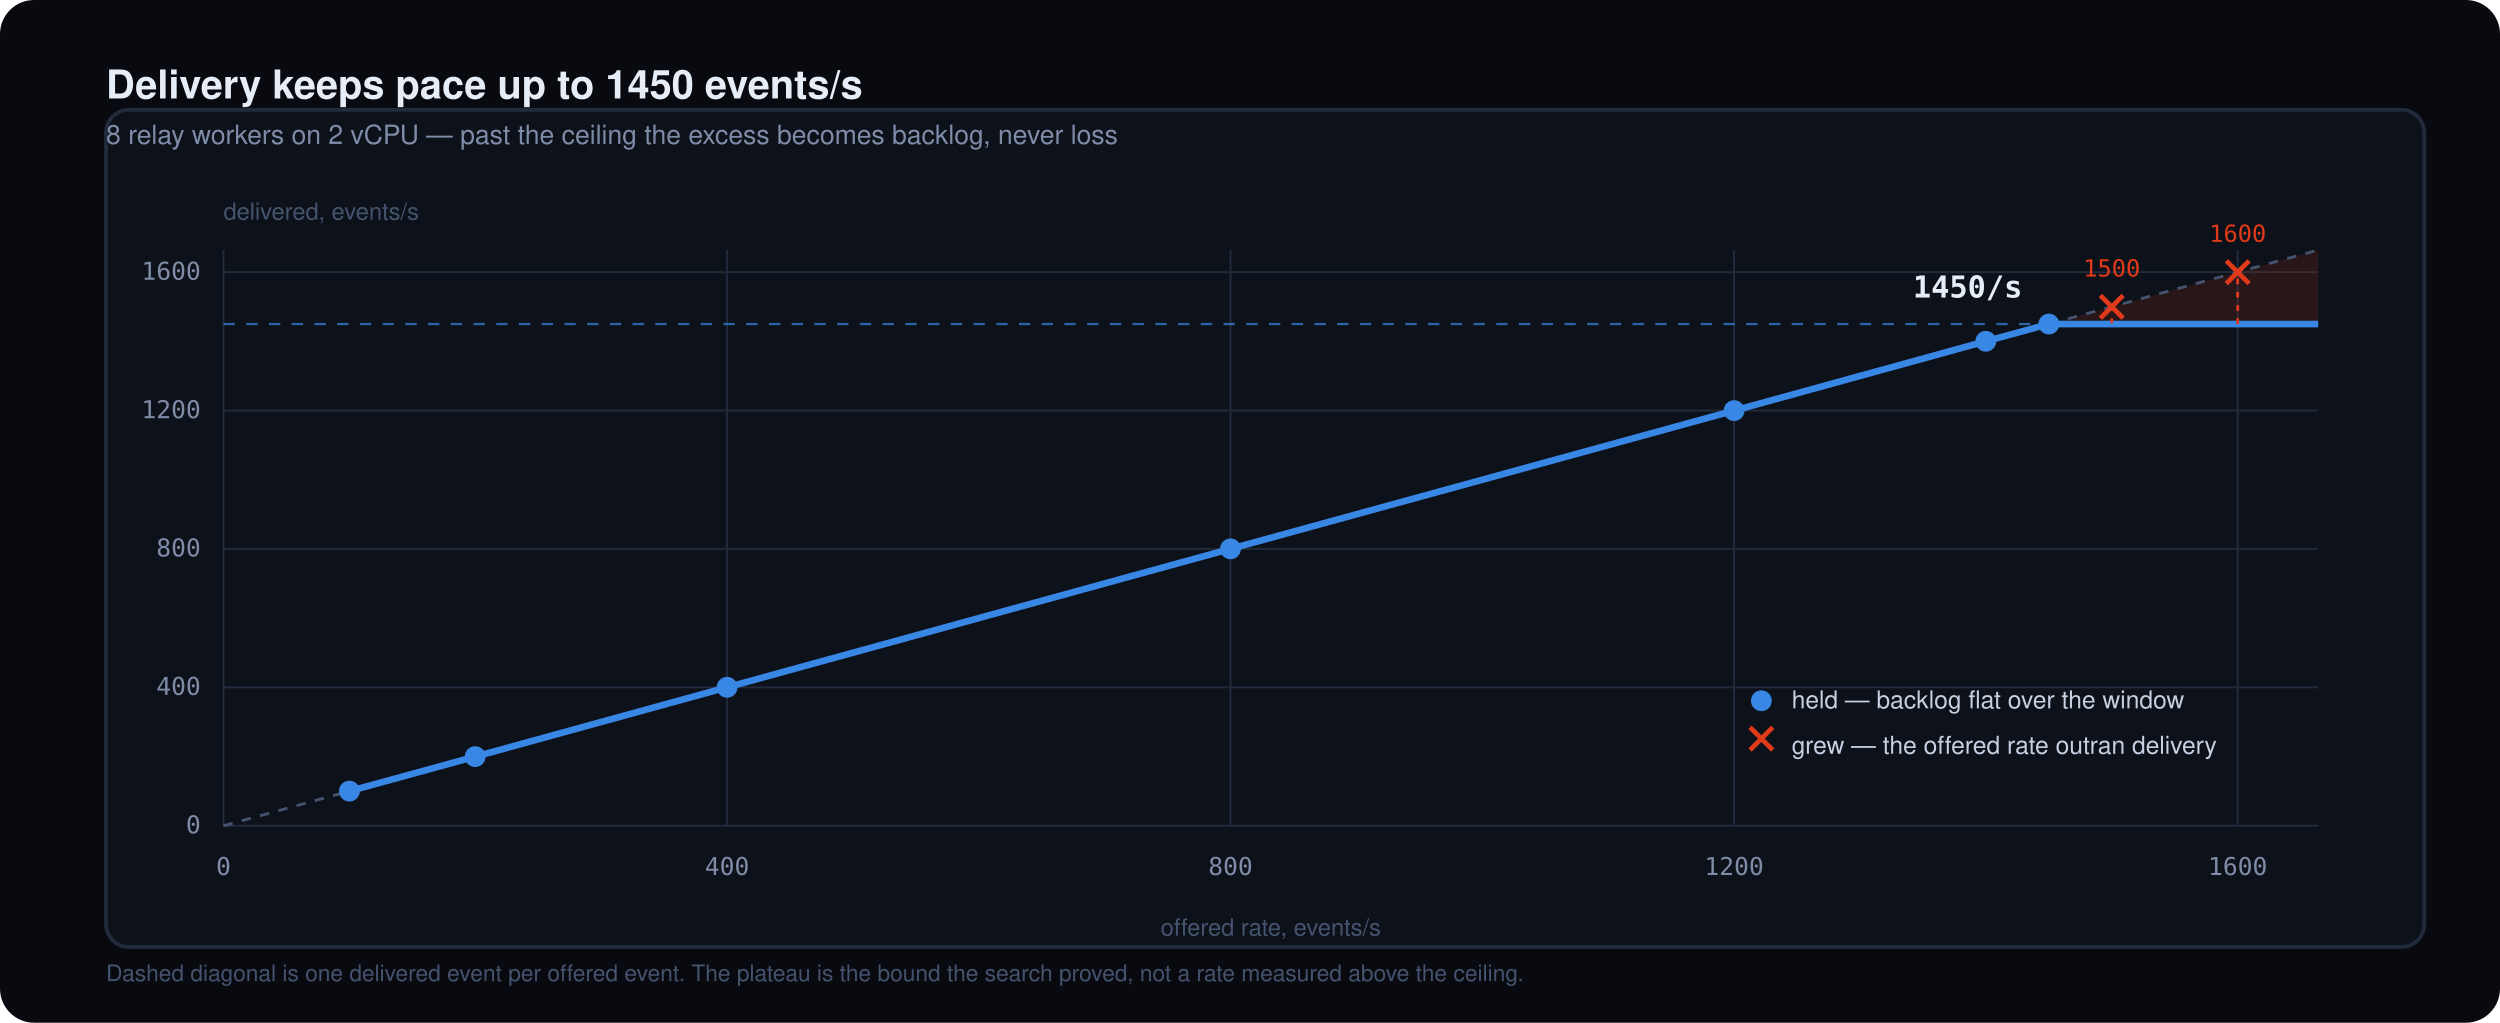
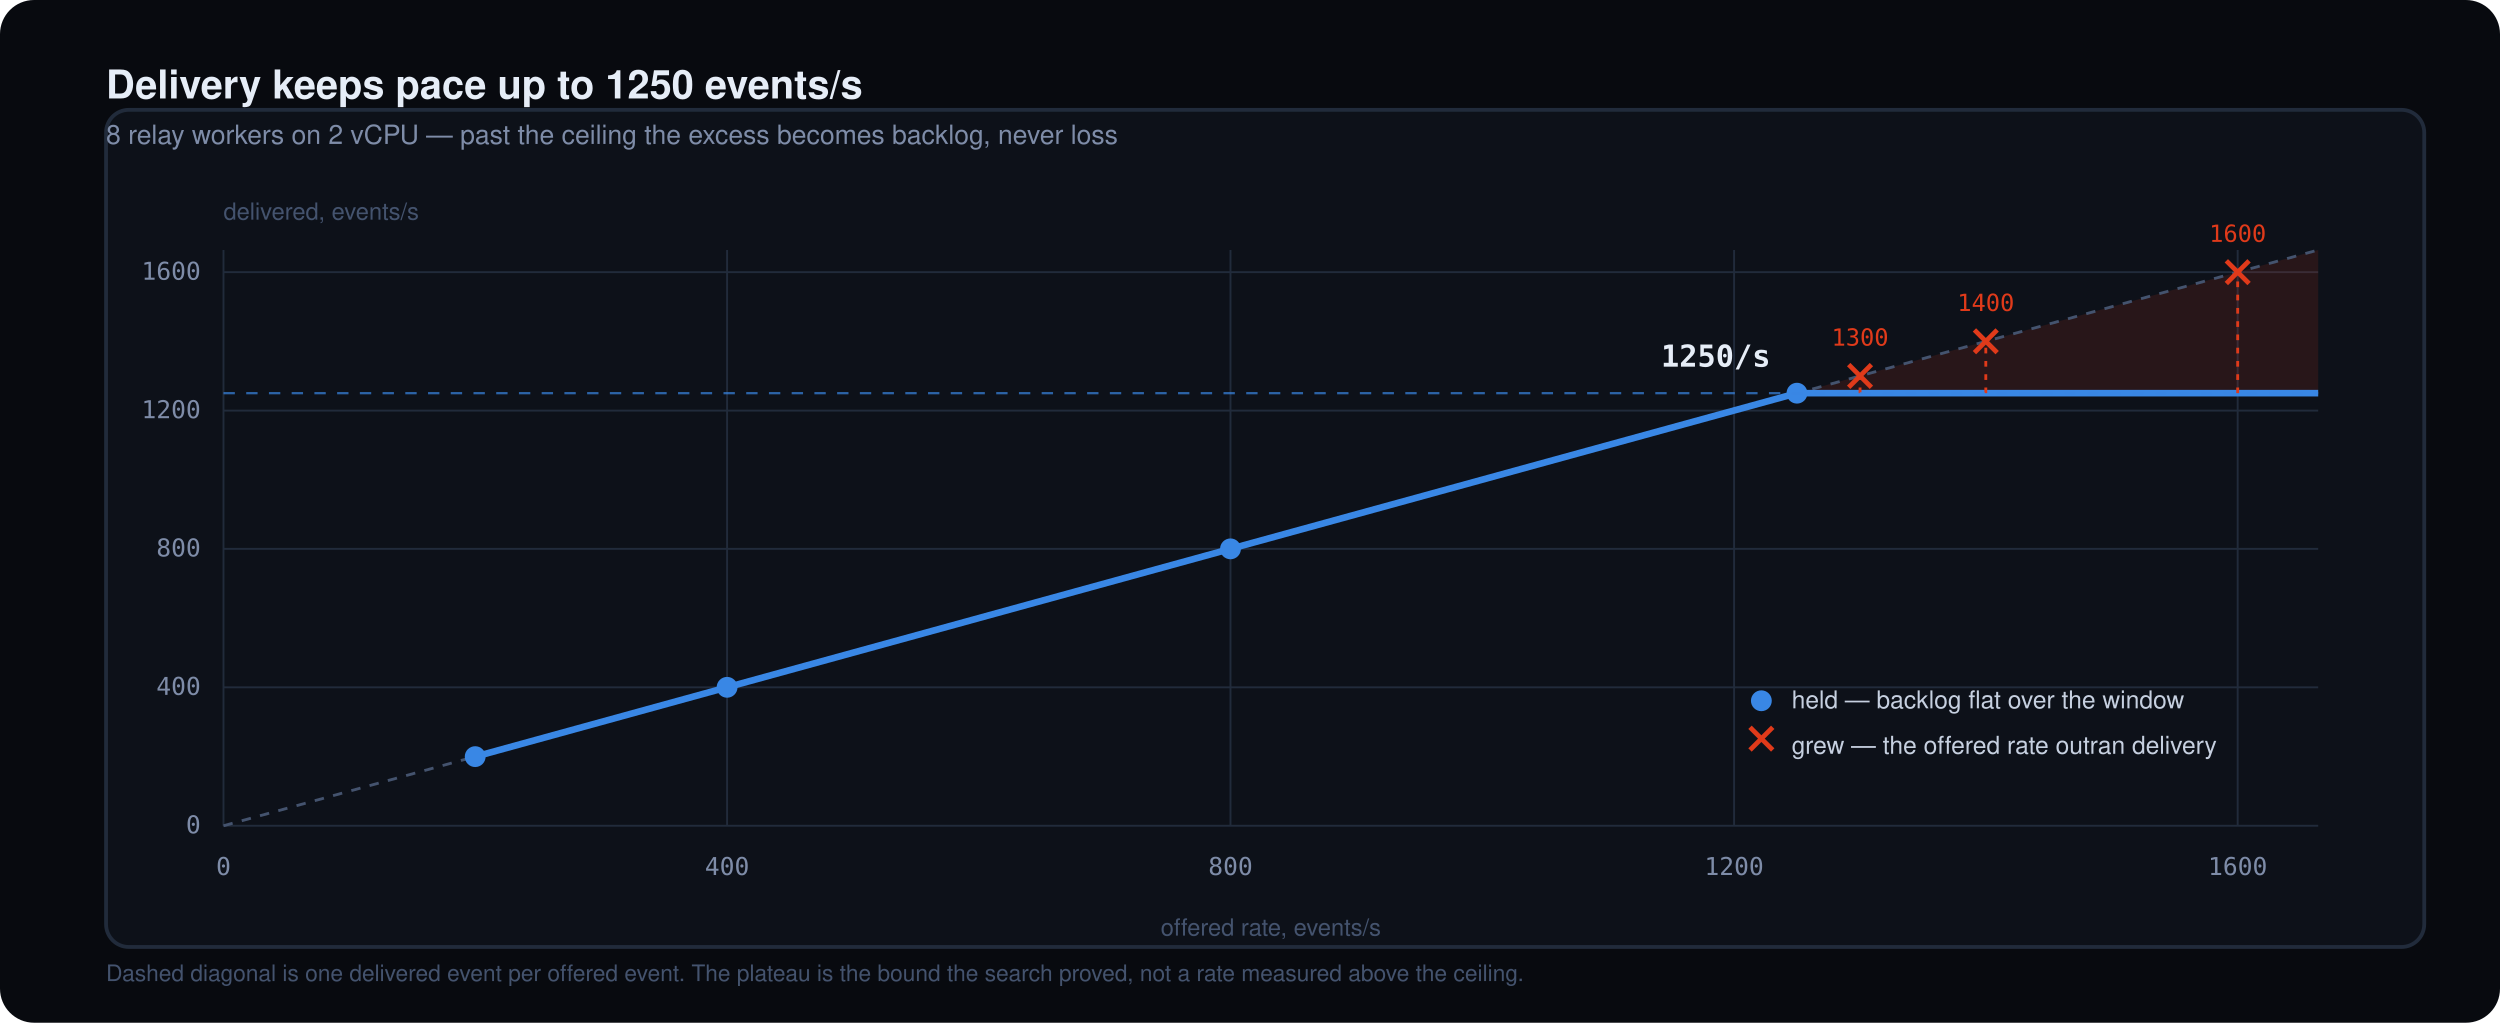
- <svg xmlns="http://www.w3.org/2000/svg" width="1320" height="540" viewBox="0 0 1320 540" role="img" aria-label="Delivered throughput against offered rate. Delivery keeps pace one for one up to 1450 events per second; past that the relay stays at its ceiling and the excess accumulates as backlog.">
+ <svg xmlns="http://www.w3.org/2000/svg" width="1320" height="540" viewBox="0 0 1320 540" role="img" aria-label="Delivered throughput against offered rate. Delivery keeps pace one for one up to 1250 events per second; past that the relay stays at its ceiling and the excess accumulates as backlog.">
  <style>
    
    text{ font-family:"Helvetica Neue",Helvetica,Arial,sans-serif; }
    .mono{ font-family:Menlo,"DejaVu Sans Mono",monospace; }
    
  </style>
  <rect x="0" y="0" width="1320" height="540" rx="18" fill="#080A0F" />
  <rect x="56" y="58" width="1224" height="442" rx="12" fill="#0D1119" stroke="#212B3B" stroke-width="2" />
-   <text x="56.0" y="52.0" font-size="21" fill="#E6EDF7" text-anchor="start" font-weight="bold">Delivery keeps pace up to 1450 events/s</text>
+   <text x="56.0" y="52.0" font-size="21" fill="#E6EDF7" text-anchor="start" font-weight="bold">Delivery keeps pace up to 1250 events/s</text>
  <text x="56.0" y="76.0" font-size="14" fill="#7E8CA8" text-anchor="start">8 relay workers on 2 vCPU — past the ceiling the excess becomes backlog, never loss</text>
  <line x1="118.0" y1="132" x2="118.0" y2="436" stroke="#212B3B" stroke-width="1" />
  <text x="118.0" y="462.0" class="mono" font-size="13" fill="#7E8CA8" text-anchor="middle">0</text>
  <line x1="118" y1="436.0" x2="1224" y2="436.0" stroke="#212B3B" stroke-width="1" />
  <text x="106.0" y="440.0" class="mono" font-size="13" fill="#7E8CA8" text-anchor="end">0</text>
  <line x1="383.9" y1="132" x2="383.9" y2="436" stroke="#212B3B" stroke-width="1" />
  <text x="383.9" y="462.0" class="mono" font-size="13" fill="#7E8CA8" text-anchor="middle">400</text>
  <line x1="118" y1="362.9" x2="1224" y2="362.9" stroke="#212B3B" stroke-width="1" />
  <text x="106.0" y="366.9" class="mono" font-size="13" fill="#7E8CA8" text-anchor="end">400</text>
  <line x1="649.7" y1="132" x2="649.7" y2="436" stroke="#212B3B" stroke-width="1" />
  <text x="649.7" y="462.0" class="mono" font-size="13" fill="#7E8CA8" text-anchor="middle">800</text>
  <line x1="118" y1="289.8" x2="1224" y2="289.8" stroke="#212B3B" stroke-width="1" />
  <text x="106.0" y="293.8" class="mono" font-size="13" fill="#7E8CA8" text-anchor="end">800</text>
  <line x1="915.6" y1="132" x2="915.6" y2="436" stroke="#212B3B" stroke-width="1" />
  <text x="915.6" y="462.0" class="mono" font-size="13" fill="#7E8CA8" text-anchor="middle">1200</text>
  <line x1="118" y1="216.8" x2="1224" y2="216.8" stroke="#212B3B" stroke-width="1" />
  <text x="106.0" y="220.8" class="mono" font-size="13" fill="#7E8CA8" text-anchor="end">1200</text>
  <line x1="1181.5" y1="132" x2="1181.5" y2="436" stroke="#212B3B" stroke-width="1" />
  <text x="1181.5" y="462.0" class="mono" font-size="13" fill="#7E8CA8" text-anchor="middle">1600</text>
  <line x1="118" y1="143.7" x2="1224" y2="143.7" stroke="#212B3B" stroke-width="1" />
  <text x="106.0" y="147.7" class="mono" font-size="13" fill="#7E8CA8" text-anchor="end">1600</text>
  <text x="118.0" y="116.0" font-size="12.5" fill="#44536E" text-anchor="start">delivered, events/s</text>
  <text x="671.0" y="494.0" font-size="12.5" fill="#44536E" text-anchor="middle">offered rate, events/s</text>
-   <path d="M 1081.8 171.1 L 1224.0 132.0 L 1224.0 171.1 Z" fill="#E03A1A" fill-opacity="0.13" />
+   <path d="M 948.8 207.6 L 1224.0 132.0 L 1224.0 207.6 Z" fill="#E03A1A" fill-opacity="0.13" />
  <line x1="118.0" y1="436.0" x2="1224.0" y2="132.0" stroke="#44536E" stroke-width="1.5" stroke-dasharray="5 5" />
-   <polyline points="184.5,417.7 250.9,399.5 383.9,362.9 649.7,289.8 915.6,216.8 1048.5,180.2 1081.8,171.1 1224.0,171.1" fill="none" stroke="#3987E5" stroke-width="3.5" />
-   <circle cx="184.5" cy="417.7" r="5.5" fill="#3987E5" />
+   <polyline points="250.9,399.5 383.9,362.9 649.7,289.8 948.8,207.6 1224.0,207.6" fill="none" stroke="#3987E5" stroke-width="3.5" />
  <circle cx="250.9" cy="399.5" r="5.5" fill="#3987E5" />
  <circle cx="383.9" cy="362.9" r="5.5" fill="#3987E5" />
  <circle cx="649.7" cy="289.8" r="5.5" fill="#3987E5" />
-   <circle cx="915.6" cy="216.8" r="5.5" fill="#3987E5" />
-   <circle cx="1048.5" cy="180.2" r="5.5" fill="#3987E5" />
-   <circle cx="1081.8" cy="171.1" r="5.5" fill="#3987E5" />
-   <line x1="1115.0" y1="171.1" x2="1115.0" y2="162.0" stroke="#E03A1A" stroke-width="1.5" stroke-dasharray="3 4" />
-   <path d="M 1109.0 156.0 l 12 12 M 1121.0 156.0 l -12 12" stroke="#E03A1A" stroke-width="2.5" fill="none" />
-   <text x="1115.0" y="146.0" class="mono" font-size="12.5" fill="#E03A1A" text-anchor="middle">1500</text>
-   <line x1="1181.5" y1="171.1" x2="1181.5" y2="143.7" stroke="#E03A1A" stroke-width="1.5" stroke-dasharray="3 4" />
+   <circle cx="948.8" cy="207.6" r="5.5" fill="#3987E5" />
+   <line x1="982.1" y1="207.6" x2="982.1" y2="198.5" stroke="#E03A1A" stroke-width="1.5" stroke-dasharray="3 4" />
+   <path d="M 976.1 192.5 l 12 12 M 988.1 192.5 l -12 12" stroke="#E03A1A" stroke-width="2.5" fill="none" />
+   <text x="982.1" y="182.5" class="mono" font-size="12.5" fill="#E03A1A" text-anchor="middle">1300</text>
+   <line x1="1048.5" y1="207.6" x2="1048.5" y2="180.2" stroke="#E03A1A" stroke-width="1.5" stroke-dasharray="3 4" />
+   <path d="M 1042.5 174.2 l 12 12 M 1054.5 174.2 l -12 12" stroke="#E03A1A" stroke-width="2.5" fill="none" />
+   <text x="1048.5" y="164.2" class="mono" font-size="12.5" fill="#E03A1A" text-anchor="middle">1400</text>
+   <line x1="1181.5" y1="207.6" x2="1181.5" y2="143.7" stroke="#E03A1A" stroke-width="1.5" stroke-dasharray="3 4" />
  <path d="M 1175.5 137.7 l 12 12 M 1187.5 137.7 l -12 12" stroke="#E03A1A" stroke-width="2.5" fill="none" />
  <text x="1181.5" y="127.7" class="mono" font-size="12.5" fill="#E03A1A" text-anchor="middle">1600</text>
-   <line x1="118" y1="171.1" x2="1224.0" y2="171.1" stroke="#3987E5" stroke-width="1.2" stroke-dasharray="6 6" stroke-opacity="0.7" />
-   <text x="1067.8" y="157.1" class="mono" font-size="16" fill="#E6EDF7" text-anchor="end" font-weight="bold">1450/s</text>
+   <line x1="118" y1="207.6" x2="1224.0" y2="207.6" stroke="#3987E5" stroke-width="1.2" stroke-dasharray="6 6" stroke-opacity="0.7" />
+   <text x="934.8" y="193.6" class="mono" font-size="16" fill="#E6EDF7" text-anchor="end" font-weight="bold">1250/s</text>
  <circle cx="930" cy="370" r="5.5" fill="#3987E5" />
  <text x="946.0" y="374.0" font-size="13" fill="#C6D0E0" text-anchor="start">held — backlog flat over the window</text>
  <path d="M 924 384 l 12 12 M 936 384 l -12 12" stroke="#E03A1A" stroke-width="2.5" fill="none" />
  <text x="946.0" y="398.0" font-size="13" fill="#C6D0E0" text-anchor="start">grew — the offered rate outran delivery</text>
  <text x="56.0" y="518.0" font-size="12" fill="#44536E" text-anchor="start">Dashed diagonal is one delivered event per offered event.  The plateau is the bound the search proved, not a rate measured above the ceiling.</text>
</svg>
